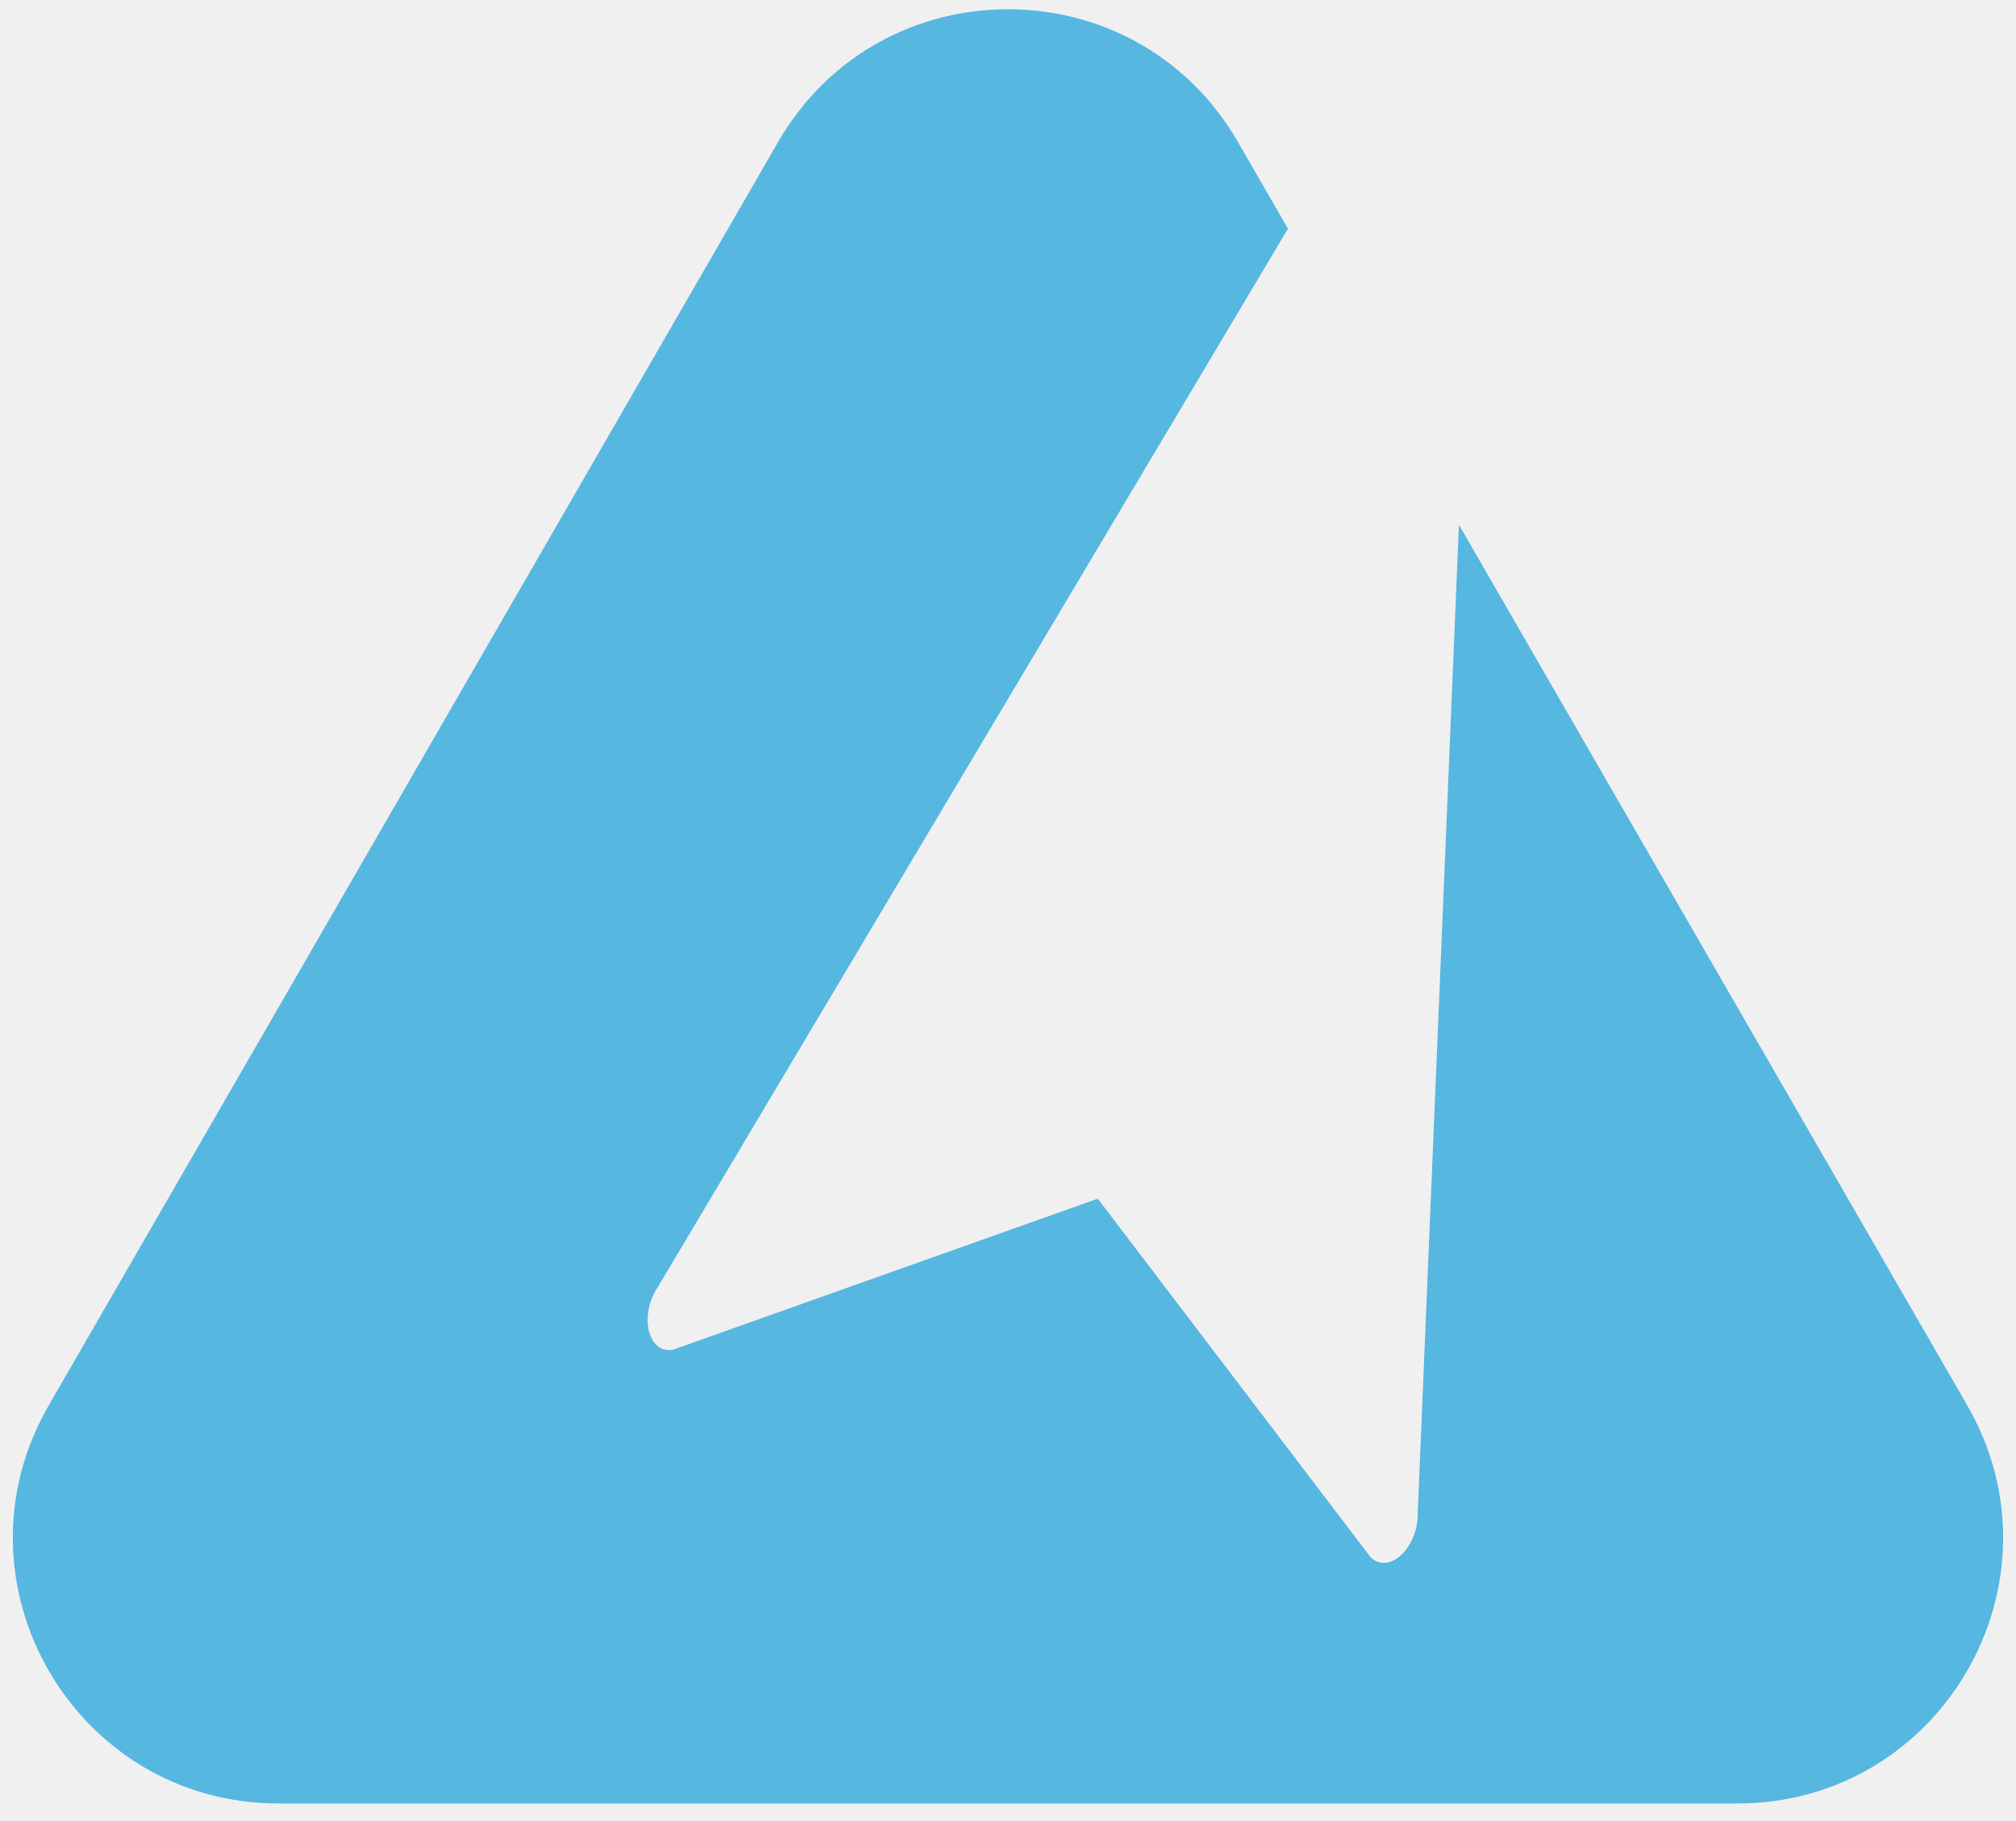
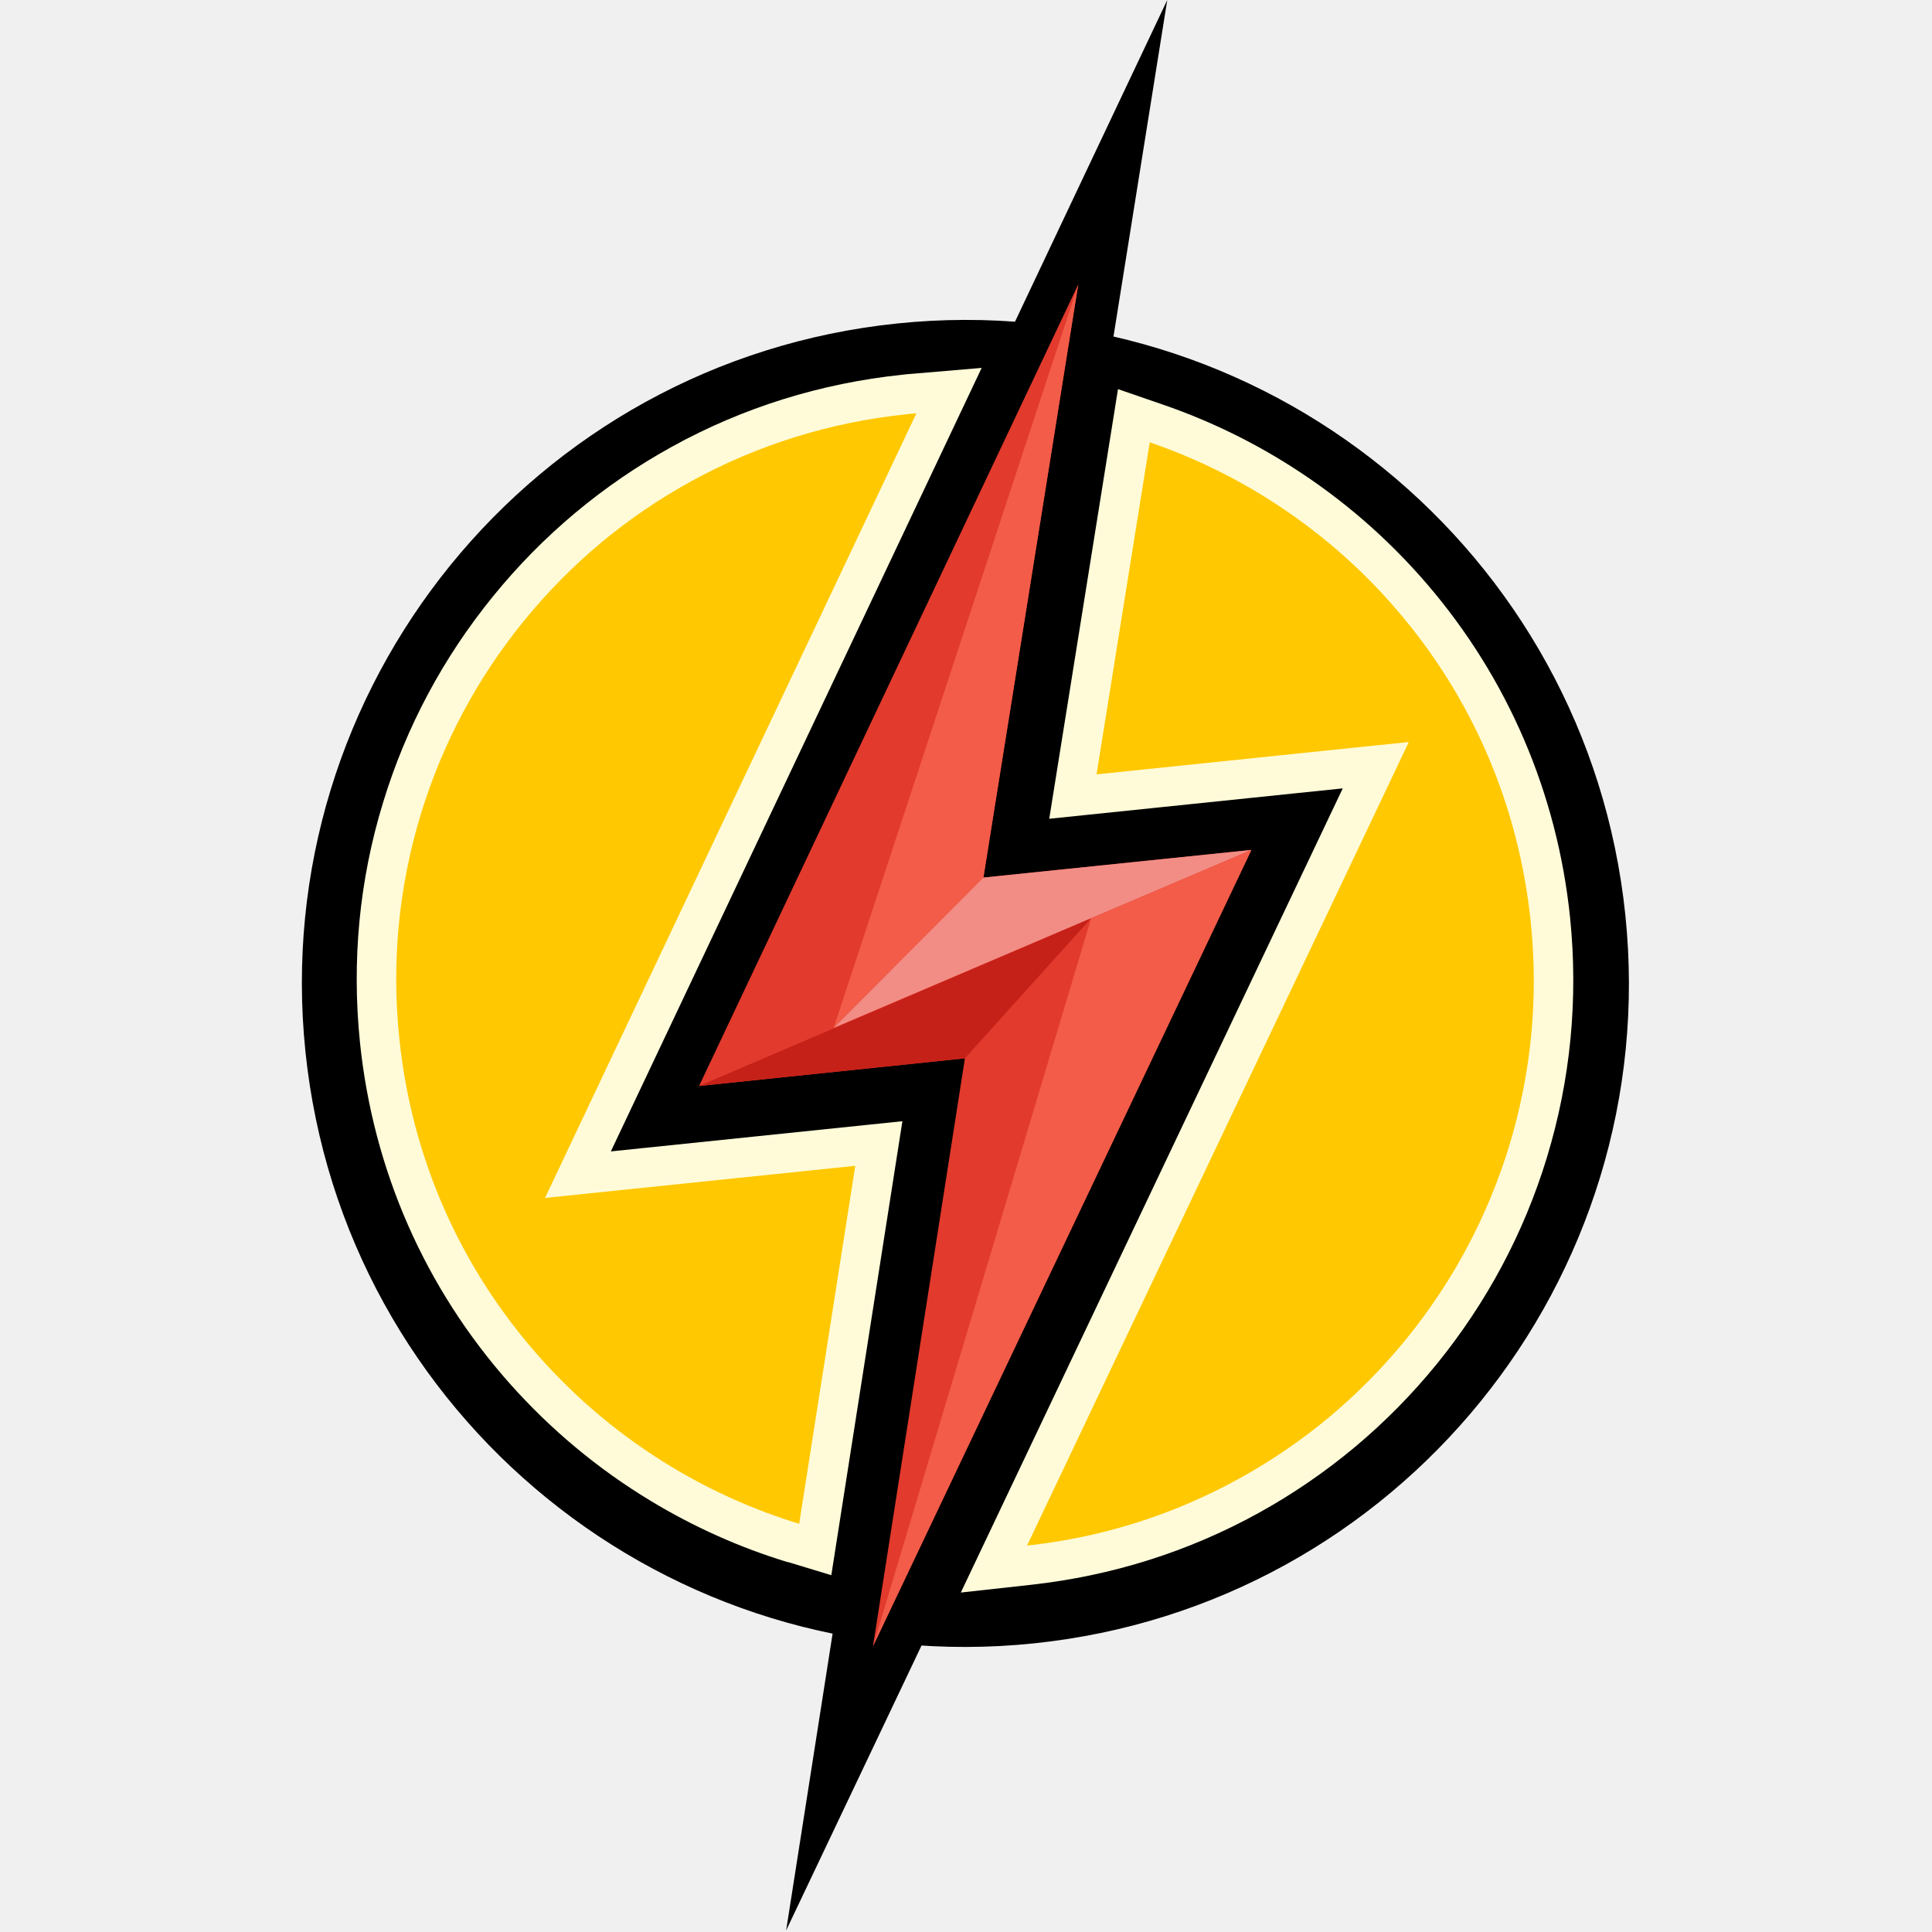
- <svg xmlns="http://www.w3.org/2000/svg" id="Layer_1" data-name="Layer 1" viewBox="0 0 512 462.3">
-   <defs>
-     <style>
-       .cls-1 {
-         fill: #56b7e0;
-       }
-     </style>
-   </defs>
-   <path class="cls-1" d="m499.61,356.87l-92.61-160.41-36.48-63.19-10.46,251.02c.07,2.86-.78,6.05-2.51,8.6-2.98,4.41-7.42,5.31-9.92,2.02l.02-.03-68.85-90.48-107.13,38.09v.04c-3.89,1.38-7.11-1.8-7.2-7.12-.05-3.08.97-6.22,2.6-8.57L327.1,58.07l-12.71-22.02c-25.95-44.94-90.82-44.94-116.77,0l-92.61,160.41L12.39,356.87c-25.95,44.94,6.49,101.12,58.38,101.12h370.45c51.9,0,84.33-56.18,58.38-101.12Z" />
+ <svg xmlns="http://www.w3.org/2000/svg" width="150" height="150" viewBox="0 0 150 150" fill="none">
+   <mask id="mask0_2_7834" style="mask-type:luminance" maskUnits="userSpaceOnUse" x="0" y="0" width="150" height="150">
+     <path d="M149.879 0H0V149.879H149.879V0Z" fill="white" />
+   </mask>
+   <g mask="url(#mask0_2_7834)">
+     <path d="M126.191 71.038C129.124 99.33 108.56 124.657 80.269 127.591C51.977 130.524 26.65 109.96 23.716 81.668C20.783 53.377 41.347 28.049 69.638 25.116C97.93 22.182 123.257 42.747 126.191 71.038Z" fill="black" />
+     <path d="M80.299 64.597L87.693 18.357L90.626 0L82.673 16.799L50.828 84.103L48.817 88.352L53.504 87.868L71.014 86.053L63.862 131.825L61.035 149.879L68.882 133.367L100.621 66.547L102.648 62.283L80.299 64.597Z" fill="black" />
+     <path d="M61.156 121.285C57.436 120.151 53.852 118.548 50.511 116.522C46.428 114.057 42.753 110.988 39.578 107.419C33 100.01 28.978 90.862 27.95 80.958C27.3 74.622 27.89 68.332 29.749 62.283C31.534 56.431 34.407 51.063 38.278 46.3C42.149 41.537 46.821 37.636 52.159 34.688C57.693 31.633 63.726 29.758 70.062 29.093C70.334 29.062 70.606 29.032 70.878 29.017L76.216 28.564L47.426 89.395L70.062 87.051L64.543 122.298L61.156 121.27V121.285Z" fill="#FFFBD9" />
+     <path d="M42.3 93.039L44.069 89.304L71.15 32.087C70.893 32.102 70.636 32.132 70.379 32.162C64.452 32.782 58.812 34.536 53.64 37.379C48.635 40.131 44.265 43.79 40.651 48.236C37.038 52.681 34.361 57.717 32.683 63.175C30.959 68.831 30.384 74.698 31.004 80.625C31.957 89.879 35.722 98.422 41.876 105.348C44.84 108.689 48.273 111.547 52.098 113.861C55.228 115.751 58.57 117.248 62.047 118.306L66.403 90.514L42.3 93.009V93.039Z" fill="#FFC800" />
+     <path d="M74.598 123.644L104.25 61.21L81.463 63.569L86.801 30.212L90.263 31.406C93.787 32.616 97.174 34.249 100.319 36.26C104.235 38.755 107.758 41.809 110.783 45.333C117.058 52.636 120.899 61.588 121.897 71.205C122.547 77.54 121.942 83.831 120.097 89.879C118.313 95.731 115.44 101.099 111.584 105.862C107.713 110.625 103.041 114.526 97.703 117.475C92.244 120.484 86.317 122.344 80.087 123.039L74.598 123.644ZM112.204 58.836L110.389 62.646L85.092 115.902C88.449 115.055 91.67 113.77 94.724 112.092C99.381 109.536 103.434 106.134 106.806 101.991C110.163 97.848 112.658 93.175 114.215 88.095C115.818 82.848 116.347 77.374 115.773 71.87C115.304 67.303 114.094 62.918 112.204 58.851V58.836ZM91.715 38.604L88.827 56.628L109.845 54.451C108.741 52.666 107.501 50.973 106.11 49.37C103.479 46.3 100.41 43.654 97.007 41.477C95.314 40.388 93.53 39.435 91.7 38.604H91.715Z" fill="#FFFBD9" />
+     <path d="M118.842 71.537C117.905 62.54 114.321 54.178 108.454 47.359C105.626 44.062 102.33 41.205 98.671 38.876C95.722 36.986 92.562 35.474 89.266 34.34L85.137 60.121L105.263 58.034L109.376 57.611L107.607 61.346L79.739 120C85.576 119.365 91.11 117.611 96.206 114.798C101.211 112.046 105.581 108.387 109.195 103.942C112.809 99.496 115.485 94.461 117.164 89.002C118.887 83.347 119.462 77.48 118.842 71.552" fill="#FFC800" />
+     <path d="M74.915 82.167L54.275 84.315L83.716 22.077L76.352 68.135L97.159 65.988L67.778 127.818L74.915 82.167Z" fill="#E23A2D" />
+     <path d="M83.716 22.077L64.724 79.808L76.352 68.135L83.716 22.077Z" fill="#F25C49" />
+     <path d="M97.159 65.988L76.352 68.135L64.724 79.808L97.159 65.988Z" fill="#F28D86" />
+     <path d="M97.159 65.988L84.714 71.295L67.779 127.818L97.159 65.988Z" fill="#F25C49" />
+     <path d="M84.714 71.295L74.915 82.167L54.275 84.315L84.714 71.295Z" fill="#C62118" />
+   </g>
</svg>
